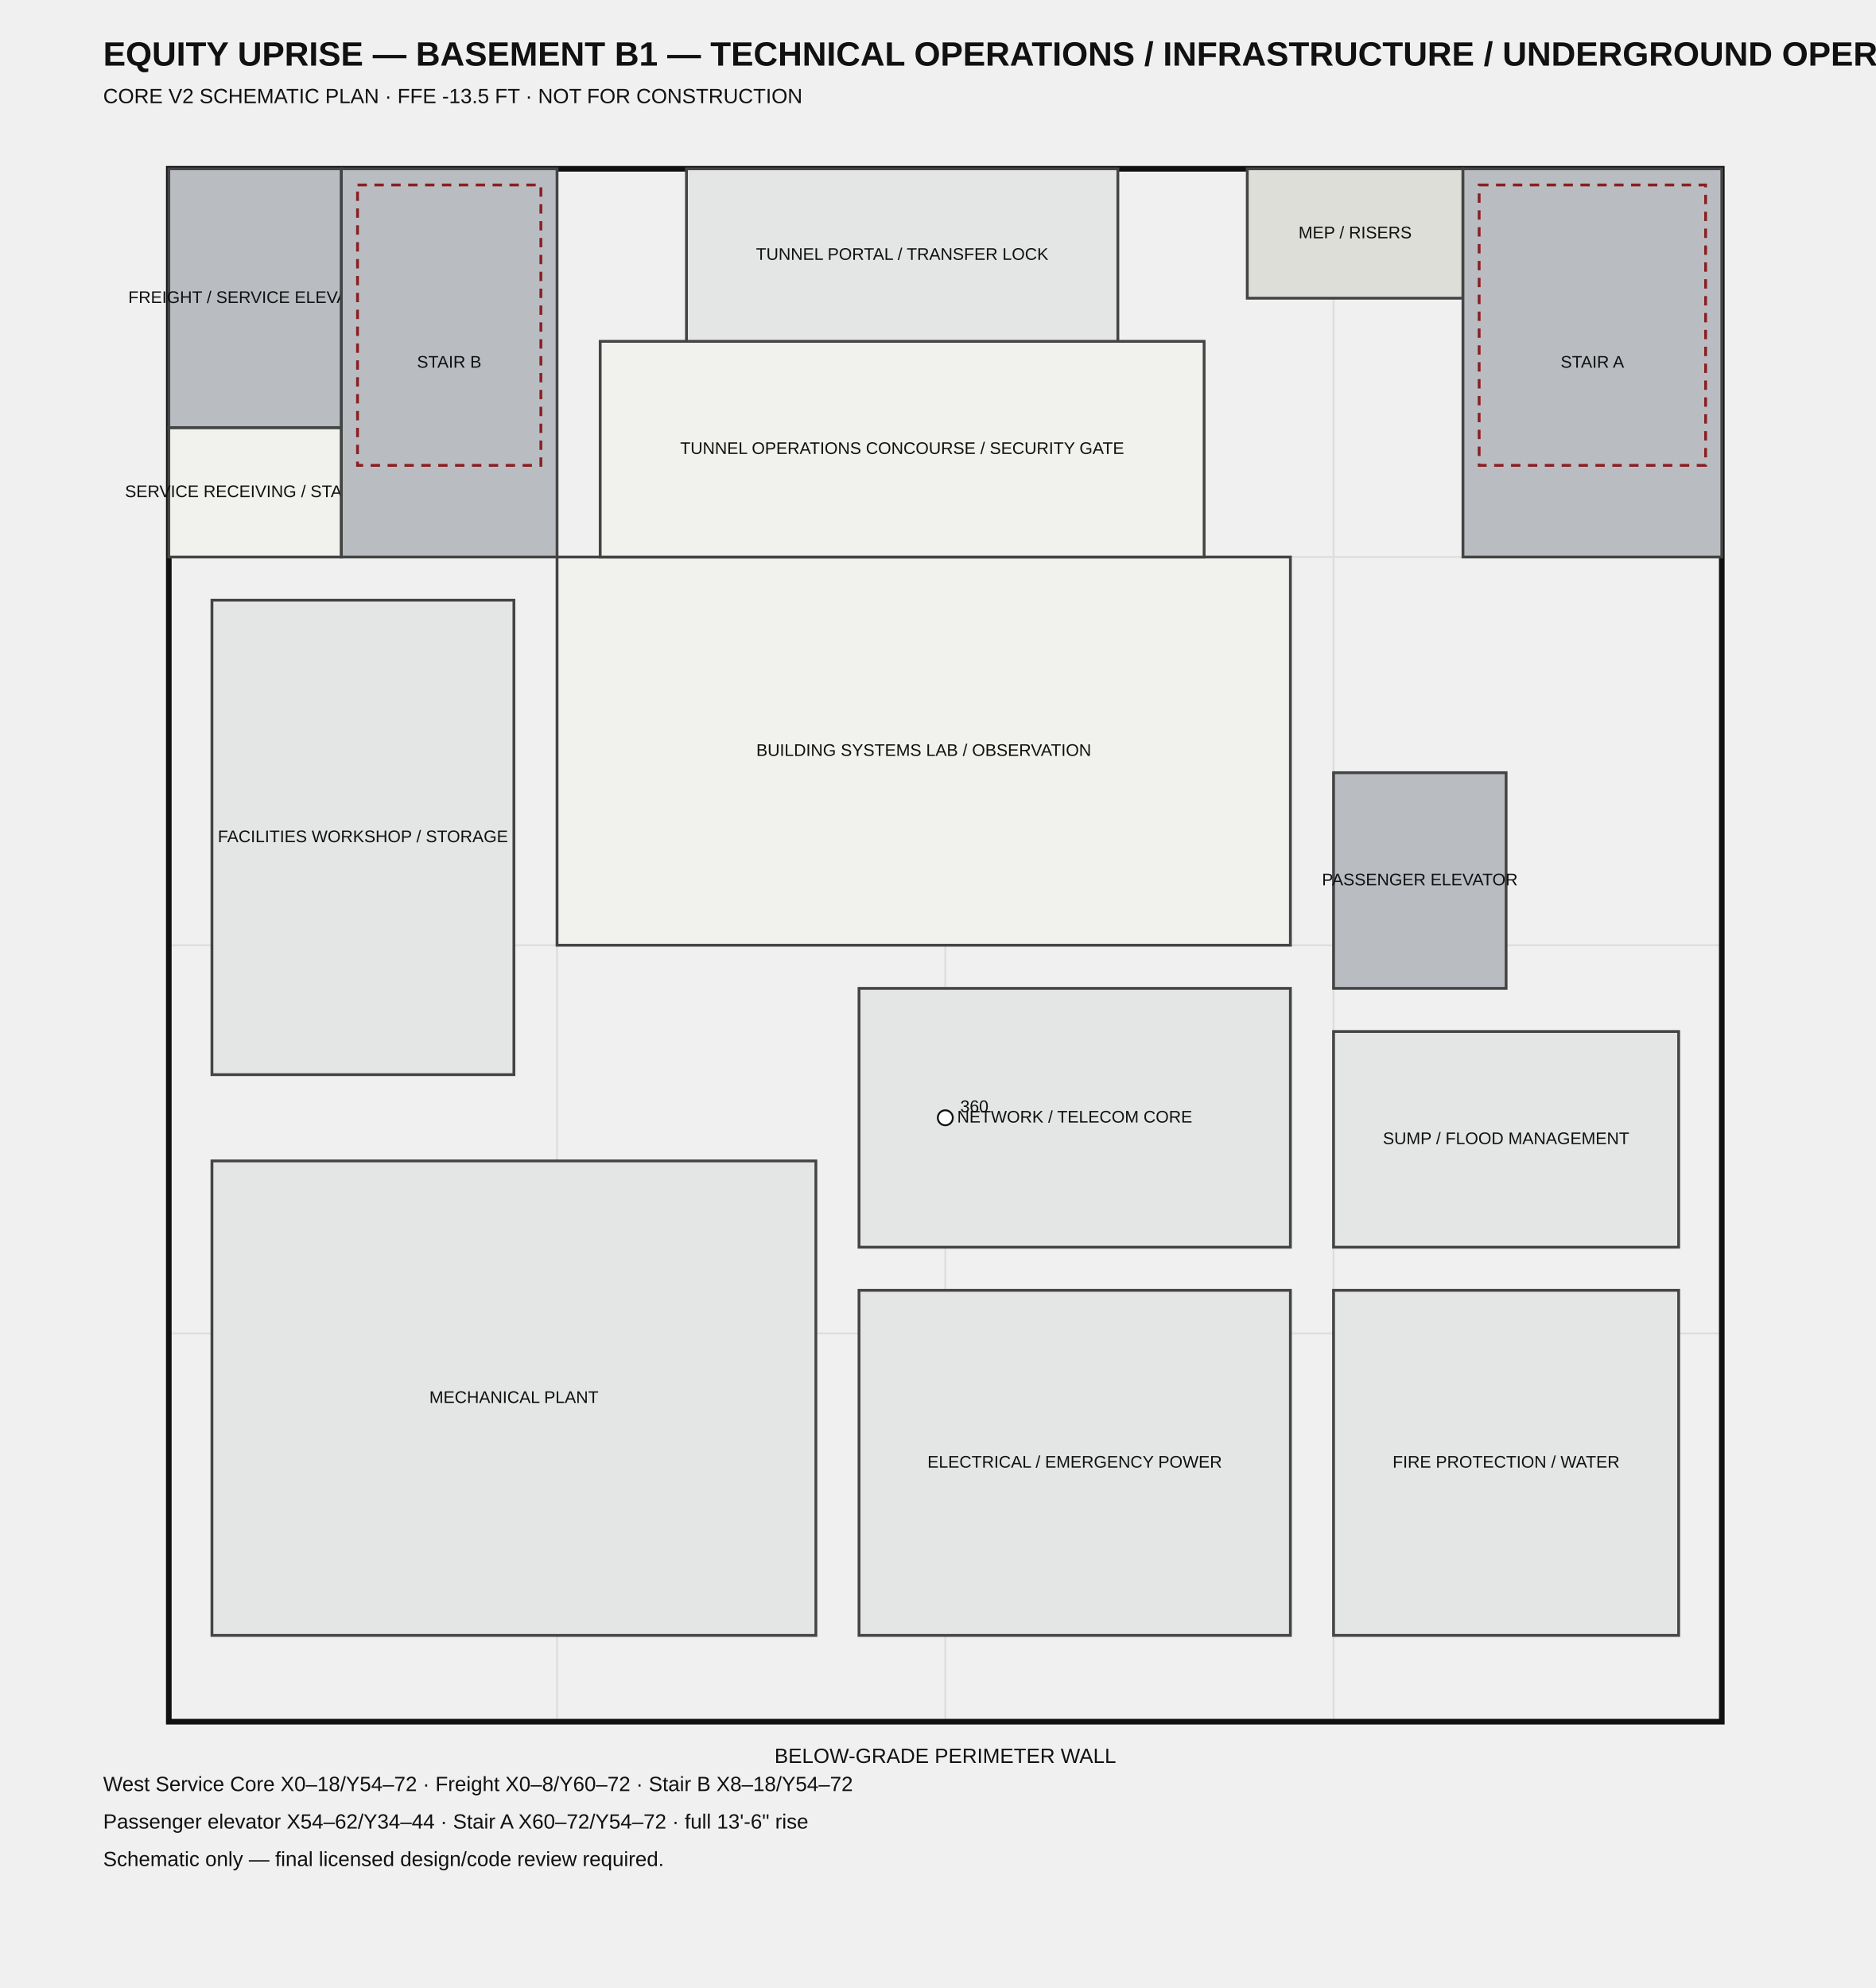
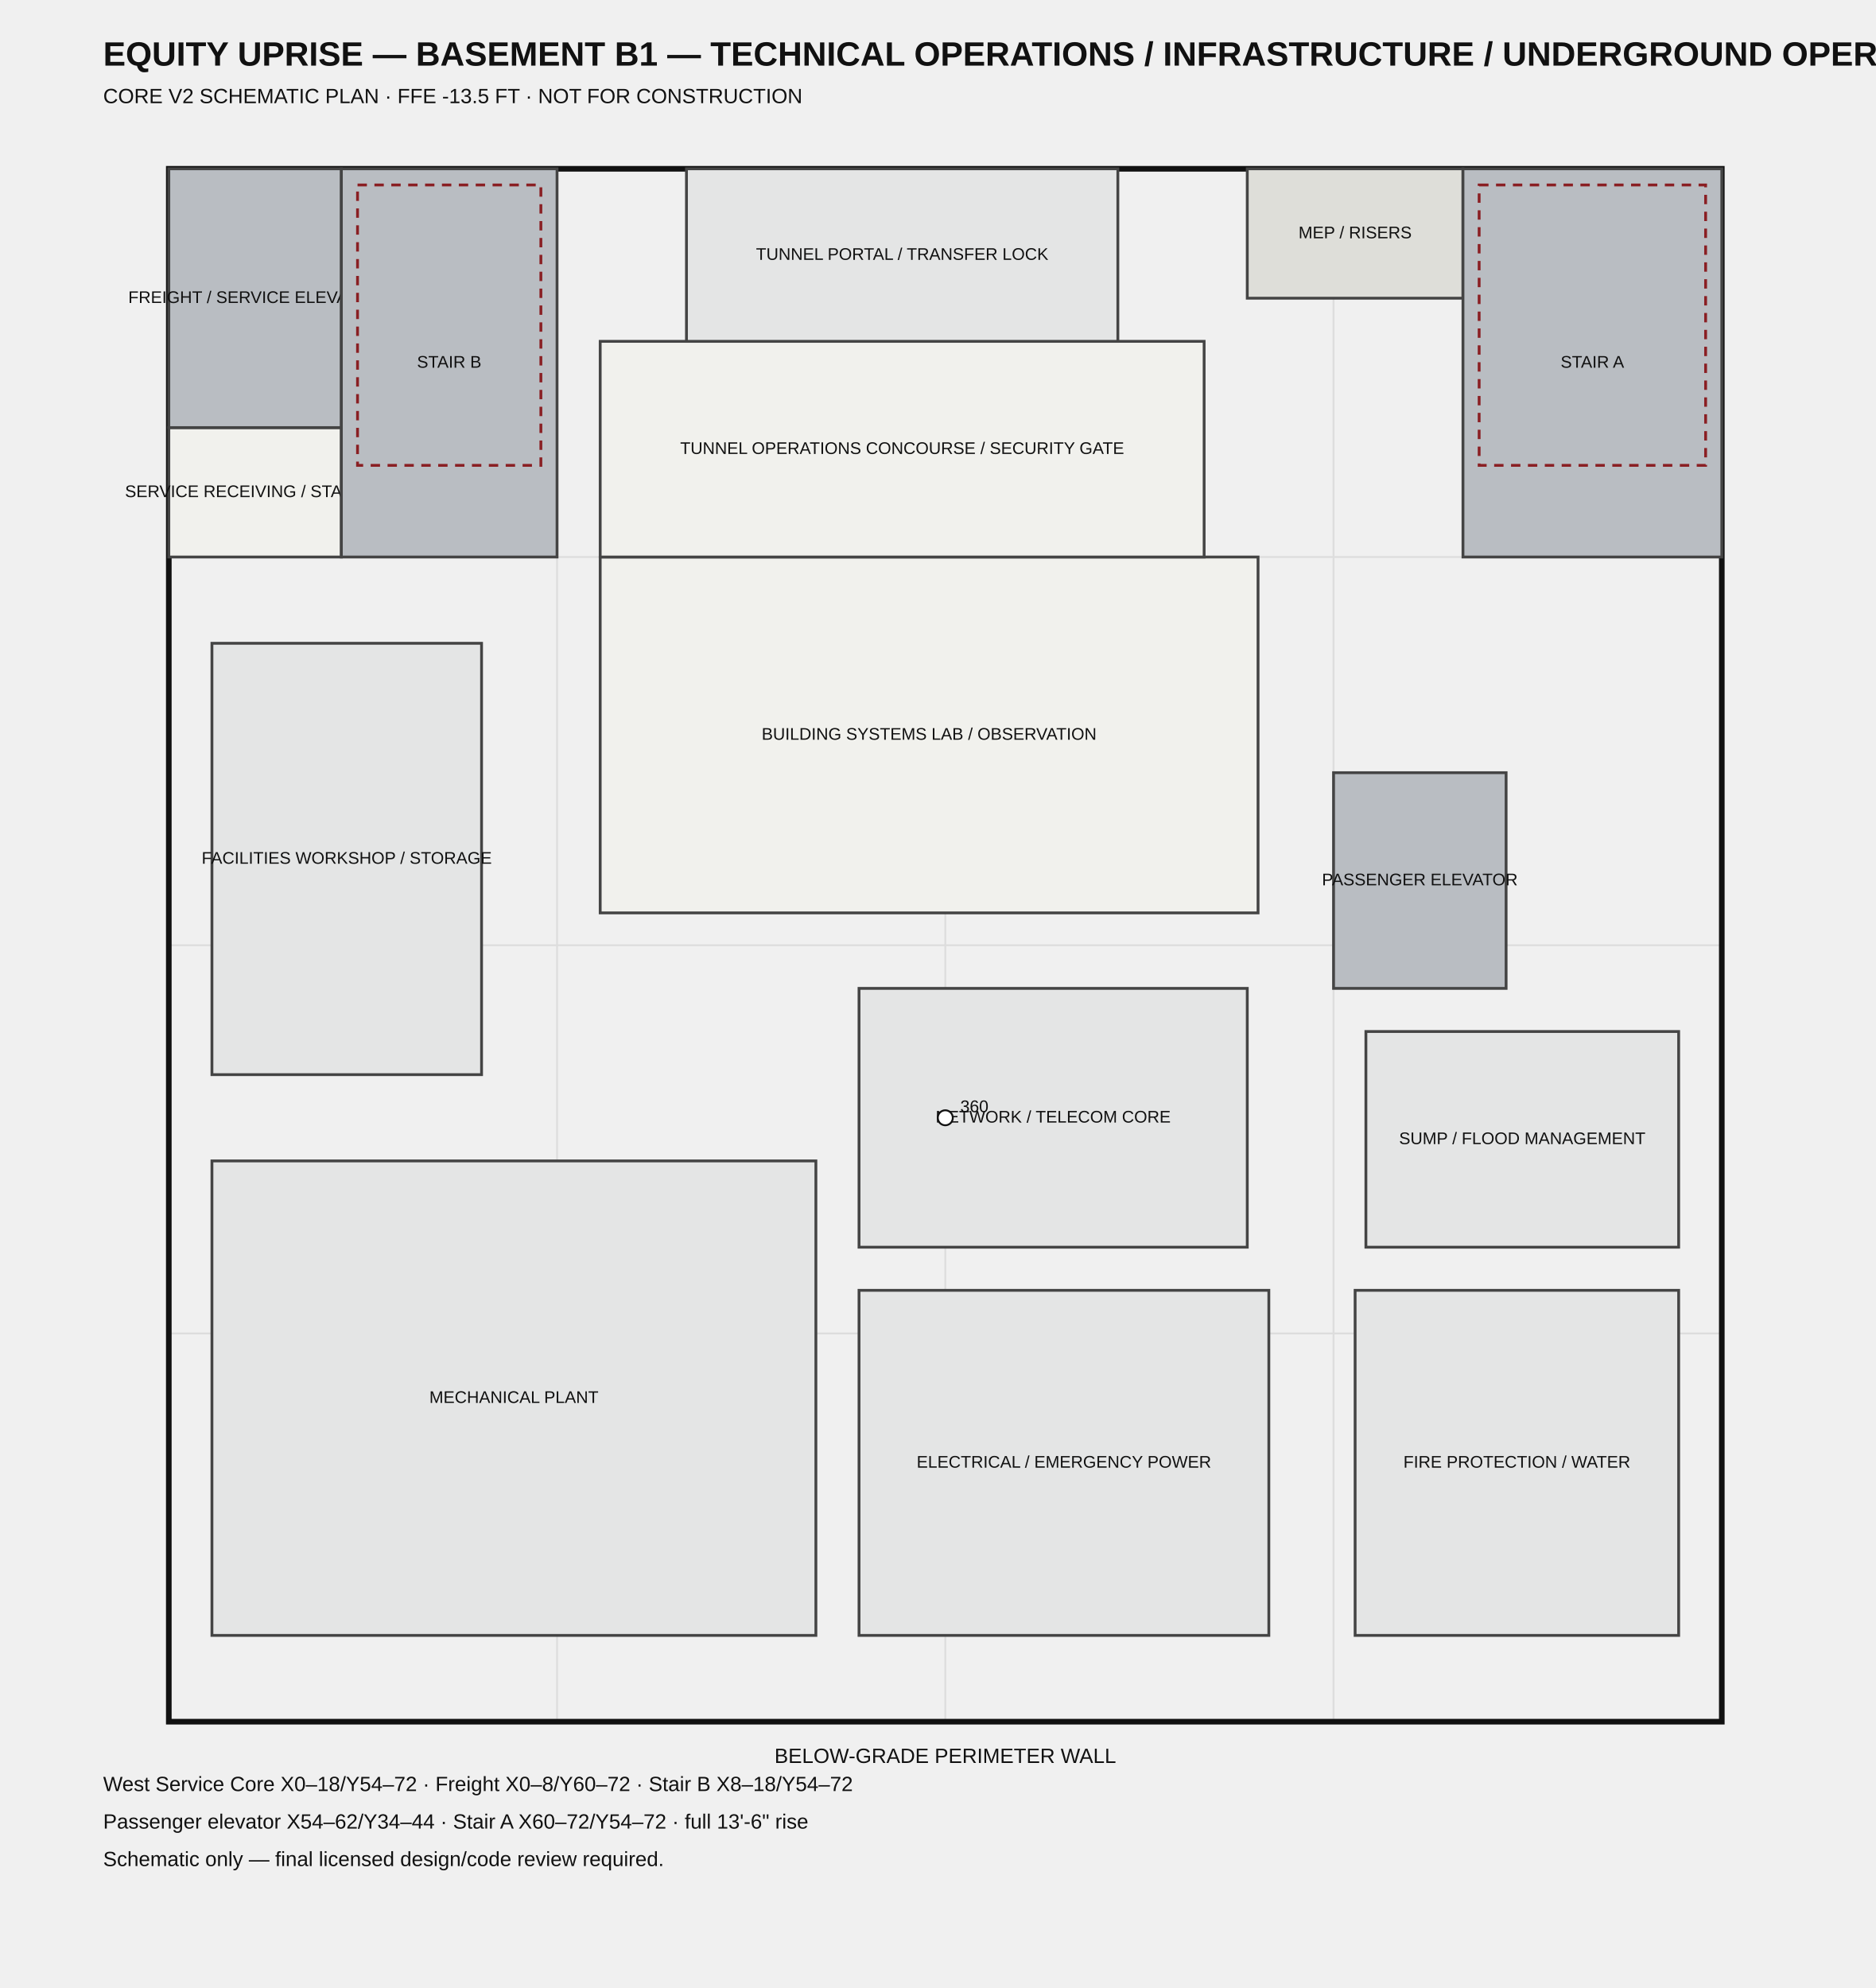
<svg xmlns="http://www.w3.org/2000/svg" width="1000" height="1060" viewBox="0 0 1000 1060">
  <style>.t{font-family:Arial,sans-serif;fill:#111}.small{font-size:9px}.med{font-size:11px}.title{font-size:18px;font-weight:700}.room{stroke:#444;stroke-width:1.5}.grid{stroke:#ddd;stroke-width:1}.shell{fill:none;stroke:#111;stroke-width:3}.open{fill:none;stroke:#8a1f23;stroke-width:1.5;stroke-dasharray:5 4}</style>
  <text x="55" y="35" class="t title">EQUITY UPRISE — BASEMENT B1 — TECHNICAL OPERATIONS / INFRASTRUCTURE / UNDERGROUND OPERATIONS</text>
  <text x="55" y="55" class="t med">CORE V2 SCHEMATIC PLAN · FFE -13.5 FT · NOT FOR CONSTRUCTION</text>
  <line x1="90.0" y1="918.0" x2="90.0" y2="90.0" class="grid" />
  <line x1="90.0" y1="918.0" x2="918.0" y2="918.0" class="grid" />
  <line x1="297.0" y1="918.0" x2="297.0" y2="90.0" class="grid" />
  <line x1="90.0" y1="711.0" x2="918.0" y2="711.0" class="grid" />
  <line x1="504.0" y1="918.0" x2="504.0" y2="90.0" class="grid" />
  <line x1="90.0" y1="504.0" x2="918.0" y2="504.0" class="grid" />
  <line x1="711.0" y1="918.0" x2="711.0" y2="90.0" class="grid" />
  <line x1="90.0" y1="297.0" x2="918.0" y2="297.0" class="grid" />
  <line x1="918.0" y1="918.0" x2="918.0" y2="90.0" class="grid" />
  <line x1="90.0" y1="90.0" x2="918.0" y2="90.0" class="grid" />
  <rect x="90.0" y="90.0" width="828.0" height="828.0" class="shell" />
  <rect x="113.0" y="619.0" width="322.0" height="253.0" fill="#e4e5e5" class="room" />
  <text x="274.0" y="745.5" text-anchor="middle" dominant-baseline="middle" class="t small">MECHANICAL PLANT</text>
-   <rect x="458.0" y="688.0" width="230.0" height="184.0" fill="#e4e5e5" class="room" />
-   <text x="573.0" y="780.0" text-anchor="middle" dominant-baseline="middle" class="t small">ELECTRICAL / EMERGENCY POWER</text>
-   <rect x="711.0" y="688.0" width="184.0" height="184.0" fill="#e4e5e5" class="room" />
-   <text x="803.0" y="780.0" text-anchor="middle" dominant-baseline="middle" class="t small">FIRE PROTECTION / WATER</text>
-   <rect x="458.0" y="527.0" width="230.0" height="138.0" fill="#e4e5e5" class="room" />
-   <text x="573.0" y="596.0" text-anchor="middle" dominant-baseline="middle" class="t small">NETWORK / TELECOM CORE</text>
-   <rect x="711.0" y="550.0" width="184.0" height="115.0" fill="#e4e5e5" class="room" />
-   <text x="803.0" y="607.5" text-anchor="middle" dominant-baseline="middle" class="t small">SUMP / FLOOD MANAGEMENT</text>
-   <rect x="113.0" y="320.0" width="161.0" height="253.0" fill="#e4e5e5" class="room" />
-   <text x="193.5" y="446.5" text-anchor="middle" dominant-baseline="middle" class="t small">FACILITIES WORKSHOP / STORAGE</text>
-   <rect x="297.0" y="297.0" width="391.0" height="207.0" fill="#f1f1ed" class="room" />
-   <text x="492.5" y="400.5" text-anchor="middle" dominant-baseline="middle" class="t small">BUILDING SYSTEMS LAB / OBSERVATION</text>
+   <rect x="458.0" y="688.0" width="218.5" height="184.0" fill="#e4e5e5" class="room" />
+   <text x="567.25" y="780.0" text-anchor="middle" dominant-baseline="middle" class="t small">ELECTRICAL / EMERGENCY POWER</text>
+   <rect x="722.5" y="688.0" width="172.5" height="184.0" fill="#e4e5e5" class="room" />
+   <text x="808.75" y="780.0" text-anchor="middle" dominant-baseline="middle" class="t small">FIRE PROTECTION / WATER</text>
+   <rect x="458.0" y="527.0" width="207.0" height="138.0" fill="#e4e5e5" class="room" />
+   <text x="561.5" y="596.0" text-anchor="middle" dominant-baseline="middle" class="t small">NETWORK / TELECOM CORE</text>
+   <rect x="728.25" y="550.0" width="166.75" height="115.0" fill="#e4e5e5" class="room" />
+   <text x="811.625" y="607.5" text-anchor="middle" dominant-baseline="middle" class="t small">SUMP / FLOOD MANAGEMENT</text>
+   <rect x="113.0" y="343.0" width="143.75" height="230.0" fill="#e4e5e5" class="room" />
+   <text x="184.875" y="458.0" text-anchor="middle" dominant-baseline="middle" class="t small">FACILITIES WORKSHOP / STORAGE</text>
+   <rect x="320.0" y="297.0" width="350.75" height="189.75" fill="#f1f1ed" class="room" />
+   <text x="495.375" y="391.875" text-anchor="middle" dominant-baseline="middle" class="t small">BUILDING SYSTEMS LAB / OBSERVATION</text>
  <rect x="90.0" y="228.0" width="92.0" height="69.0" fill="#f1f1ed" class="room" />
  <text x="136.0" y="262.5" text-anchor="middle" dominant-baseline="middle" class="t small">SERVICE RECEIVING / STAGING</text>
  <rect x="320.0" y="182.0" width="322.0" height="115.0" fill="#f1f1ed" class="room" />
  <text x="481.0" y="239.5" text-anchor="middle" dominant-baseline="middle" class="t small">TUNNEL OPERATIONS CONCOURSE / SECURITY GATE</text>
  <rect x="366.0" y="90.0" width="230.0" height="92.0" fill="#e4e5e5" class="room" />
  <text x="481.0" y="136.0" text-anchor="middle" dominant-baseline="middle" class="t small">TUNNEL PORTAL / TRANSFER LOCK</text>
  <rect x="665.0" y="90.0" width="115.0" height="69.0" fill="#deded9" class="room" />
  <text x="722.5" y="124.5" text-anchor="middle" dominant-baseline="middle" class="t small">MEP / RISERS</text>
  <rect x="90.0" y="90.0" width="92.0" height="138.0" fill="#b9bdc2" class="room" />
  <text x="136.0" y="159.0" text-anchor="middle" dominant-baseline="middle" class="t small">FREIGHT / SERVICE ELEVATOR</text>
  <rect x="182.0" y="90.0" width="115.0" height="207.0" fill="#b9bdc2" class="room" />
  <text x="239.5" y="193.5" text-anchor="middle" dominant-baseline="middle" class="t small">STAIR B</text>
  <rect x="711.0" y="412.0" width="92.0" height="115.0" fill="#b9bdc2" class="room" />
  <text x="757.0" y="469.5" text-anchor="middle" dominant-baseline="middle" class="t small">PASSENGER ELEVATOR</text>
  <rect x="780.0" y="90.0" width="138.0" height="207.0" fill="#b9bdc2" class="room" />
  <text x="849.0" y="193.5" text-anchor="middle" dominant-baseline="middle" class="t small">STAIR A</text>
  <rect x="190.625" y="98.625" width="97.75" height="149.5" class="open" />
  <rect x="788.625" y="98.625" width="120.75" height="149.5" class="open" />
  <circle cx="504.0" cy="596.0" r="4" fill="#fff" stroke="#111" />
  <text x="512.0" y="593.0" class="t small">360</text>
  <text x="504.0" y="940.0" text-anchor="middle" class="t med">BELOW-GRADE PERIMETER WALL</text>
  <text x="55" y="955" class="t med">West Service Core X0–18/Y54–72 · Freight X0–8/Y60–72 · Stair B X8–18/Y54–72</text>
  <text x="55" y="975" class="t med">Passenger elevator X54–62/Y34–44 · Stair A X60–72/Y54–72 · full 13'-6" rise</text>
  <text x="55" y="995" class="t med">Schematic only — final licensed design/code review required.</text>
</svg>
